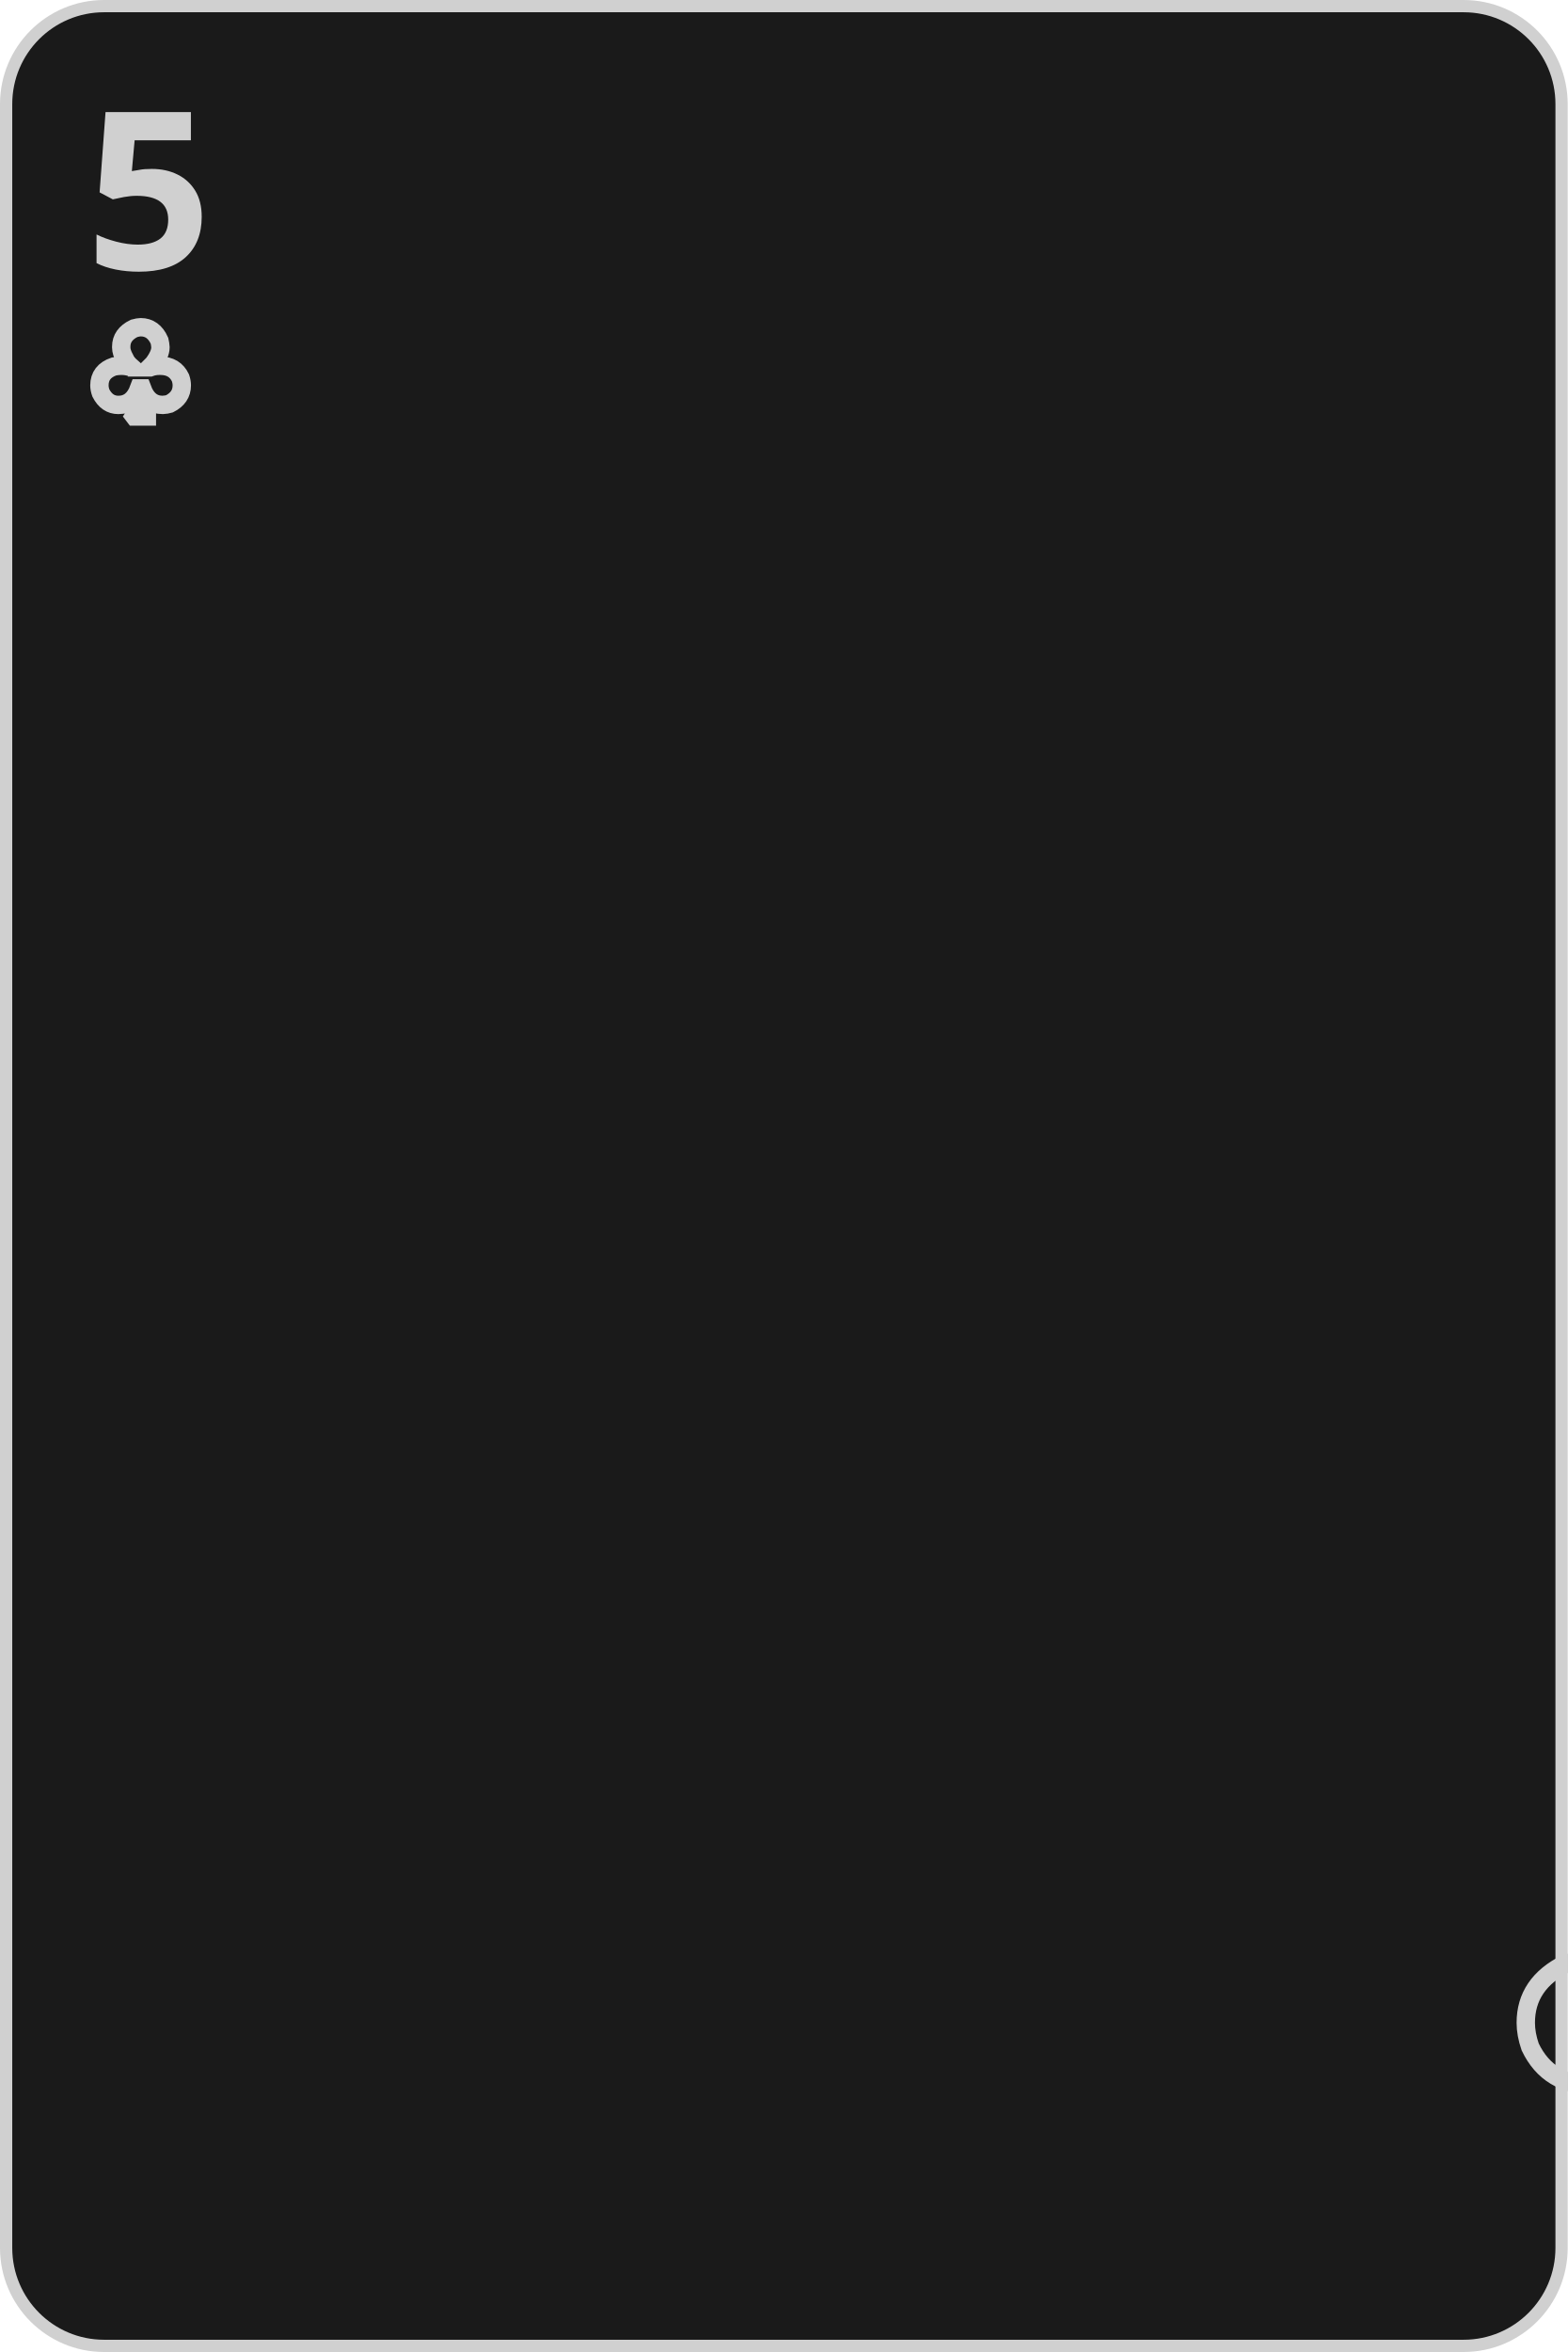
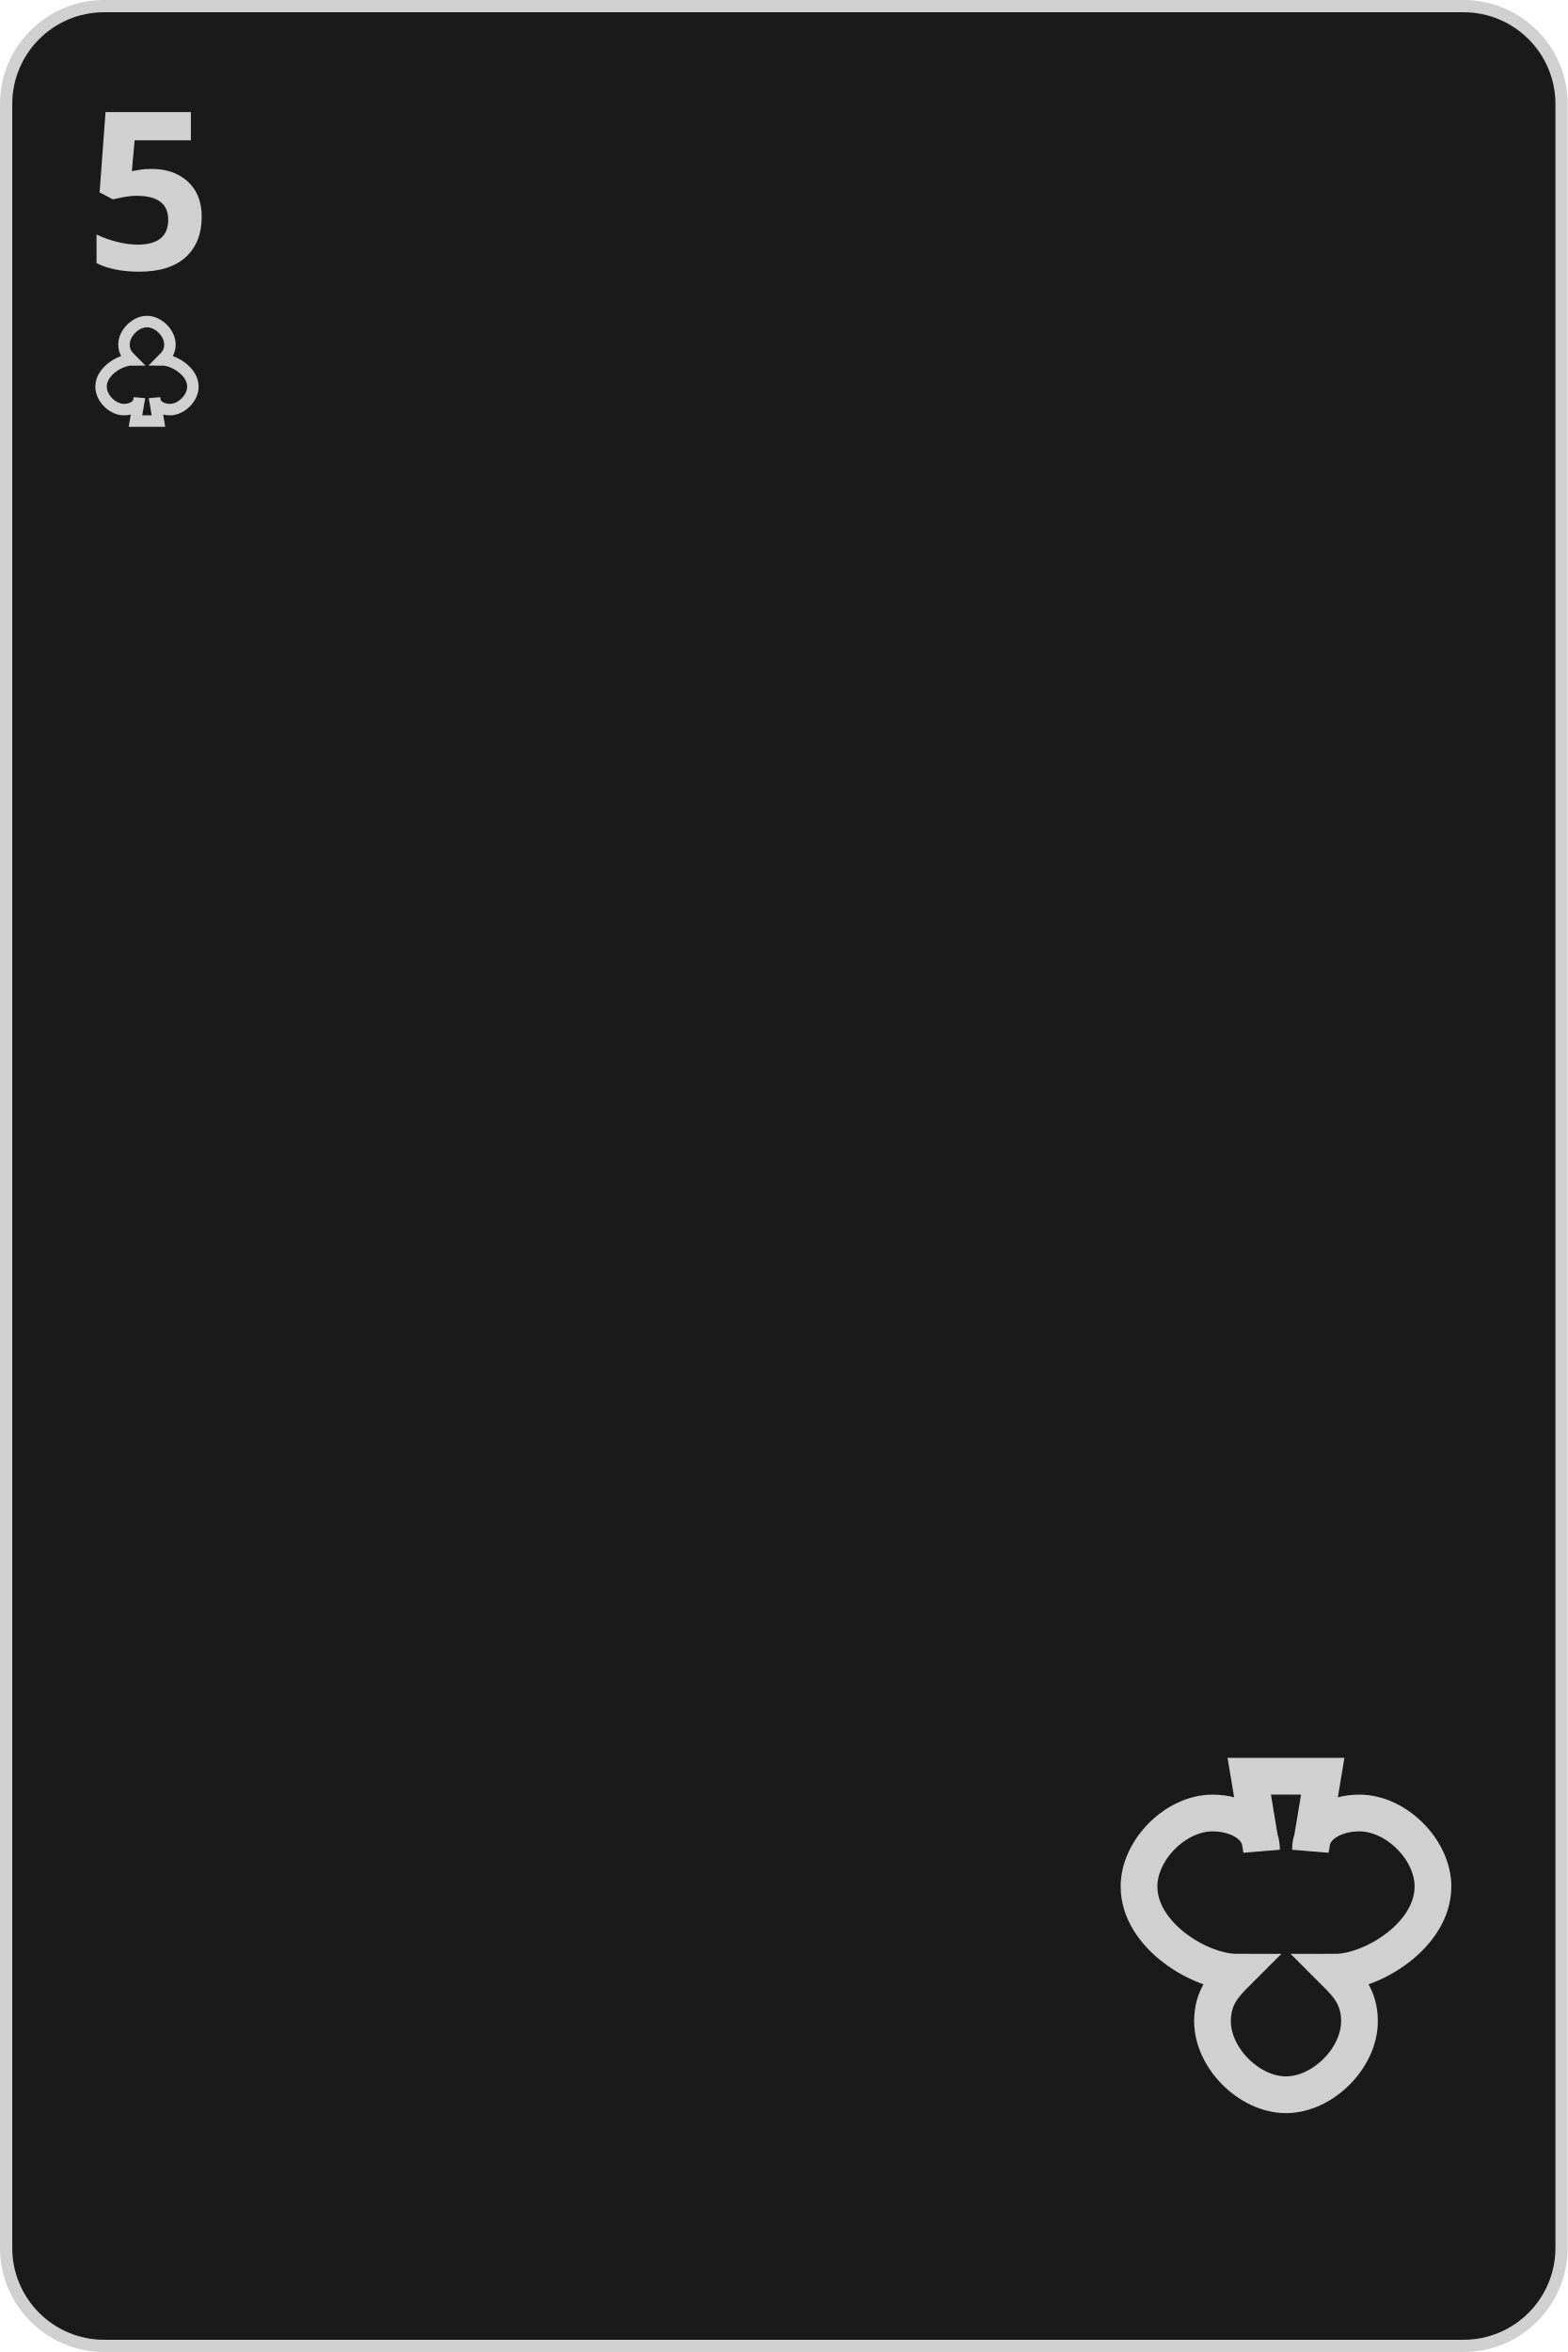
<svg xmlns="http://www.w3.org/2000/svg" width="256" height="384" viewBox="0 0 256 384">
  <rect x="1" y="1" width="254" height="382" rx="16" ry="16" fill="#1a1a1a" stroke="#d0d0d0" stroke-width="2" />
  <text x="14" y="44" font-family="Fira Mono" font-size="36" font-weight="700" fill="#d0d0d0">5</text>
-   <text x="14" y="68" font-family="Fira Mono" font-size="20" fill="none" stroke="#d0d0d0" stroke-width="3">♣</text>
-   <text x="242" y="350" font-family="Fira Mono" font-size="64" text-anchor="end" fill="none" stroke="#d0d0d0" stroke-width="3" transform="rotate(180 242 332)">♣</text>
+   <g transform="translate(14 50) scale(0.625)">
+     <path d="M16,4 C 13,4 10,7 10,10 C 10,12 11,13 12,14 C 9,14 4,17 4,21 C 4,24 7,27 10,27 C 12,27 14,26 14,24 L 13,30 L 19,30 L 18,24 C 18,26 20,27 22,27 C 25,27 28,24 28,21 C 28,17 23,14 20,14 C 21,13 22,12 22,10 C 22,7 19,4 16,4 Z" fill="none" stroke="#d0d0d0" stroke-width="3" />
+   </g>
+   <g transform="translate(242 350) rotate(180) scale(2)">
+     <path d="M16,4 C 13,4 10,7 10,10 C 10,12 11,13 12,14 C 9,14 4,17 4,21 C 4,24 7,27 10,27 C 12,27 14,26 14,24 L 13,30 L 19,30 L 18,24 C 18,26 20,27 22,27 C 25,27 28,24 28,21 C 28,17 23,14 20,14 C 21,13 22,12 22,10 C 22,7 19,4 16,4 Z" fill="none" stroke="#d0d0d0" stroke-width="3" />
+   </g>
</svg>
